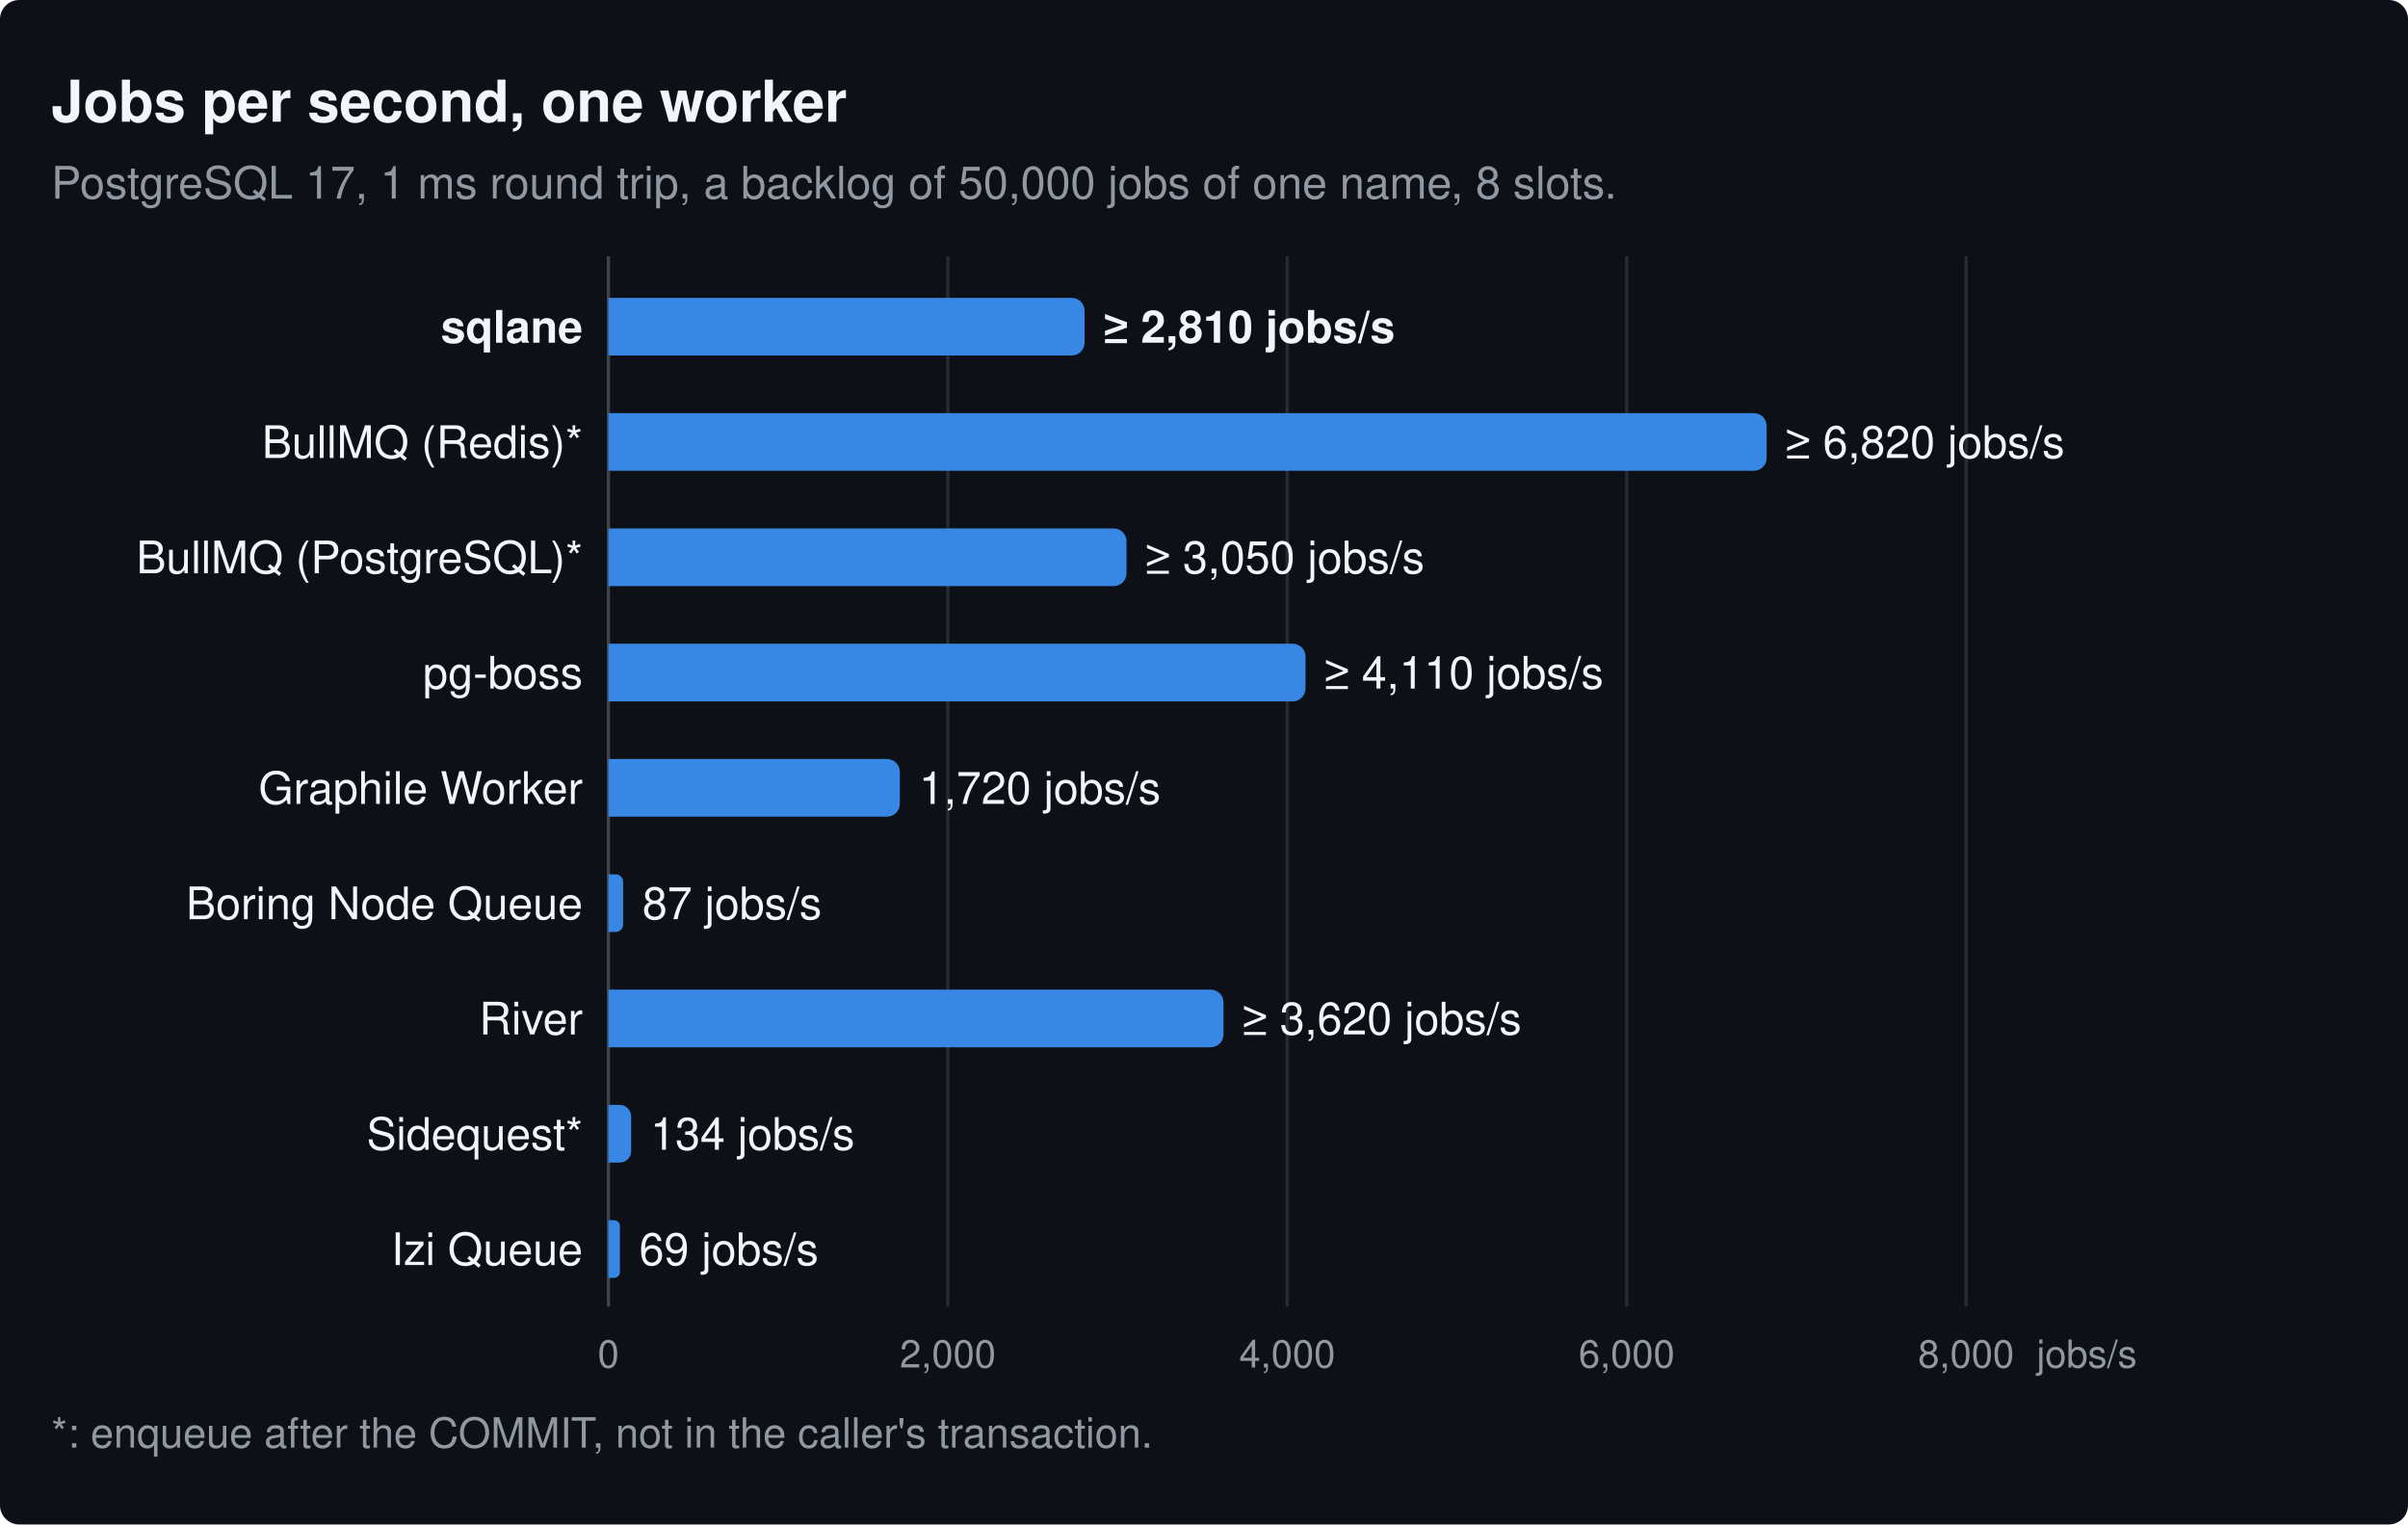
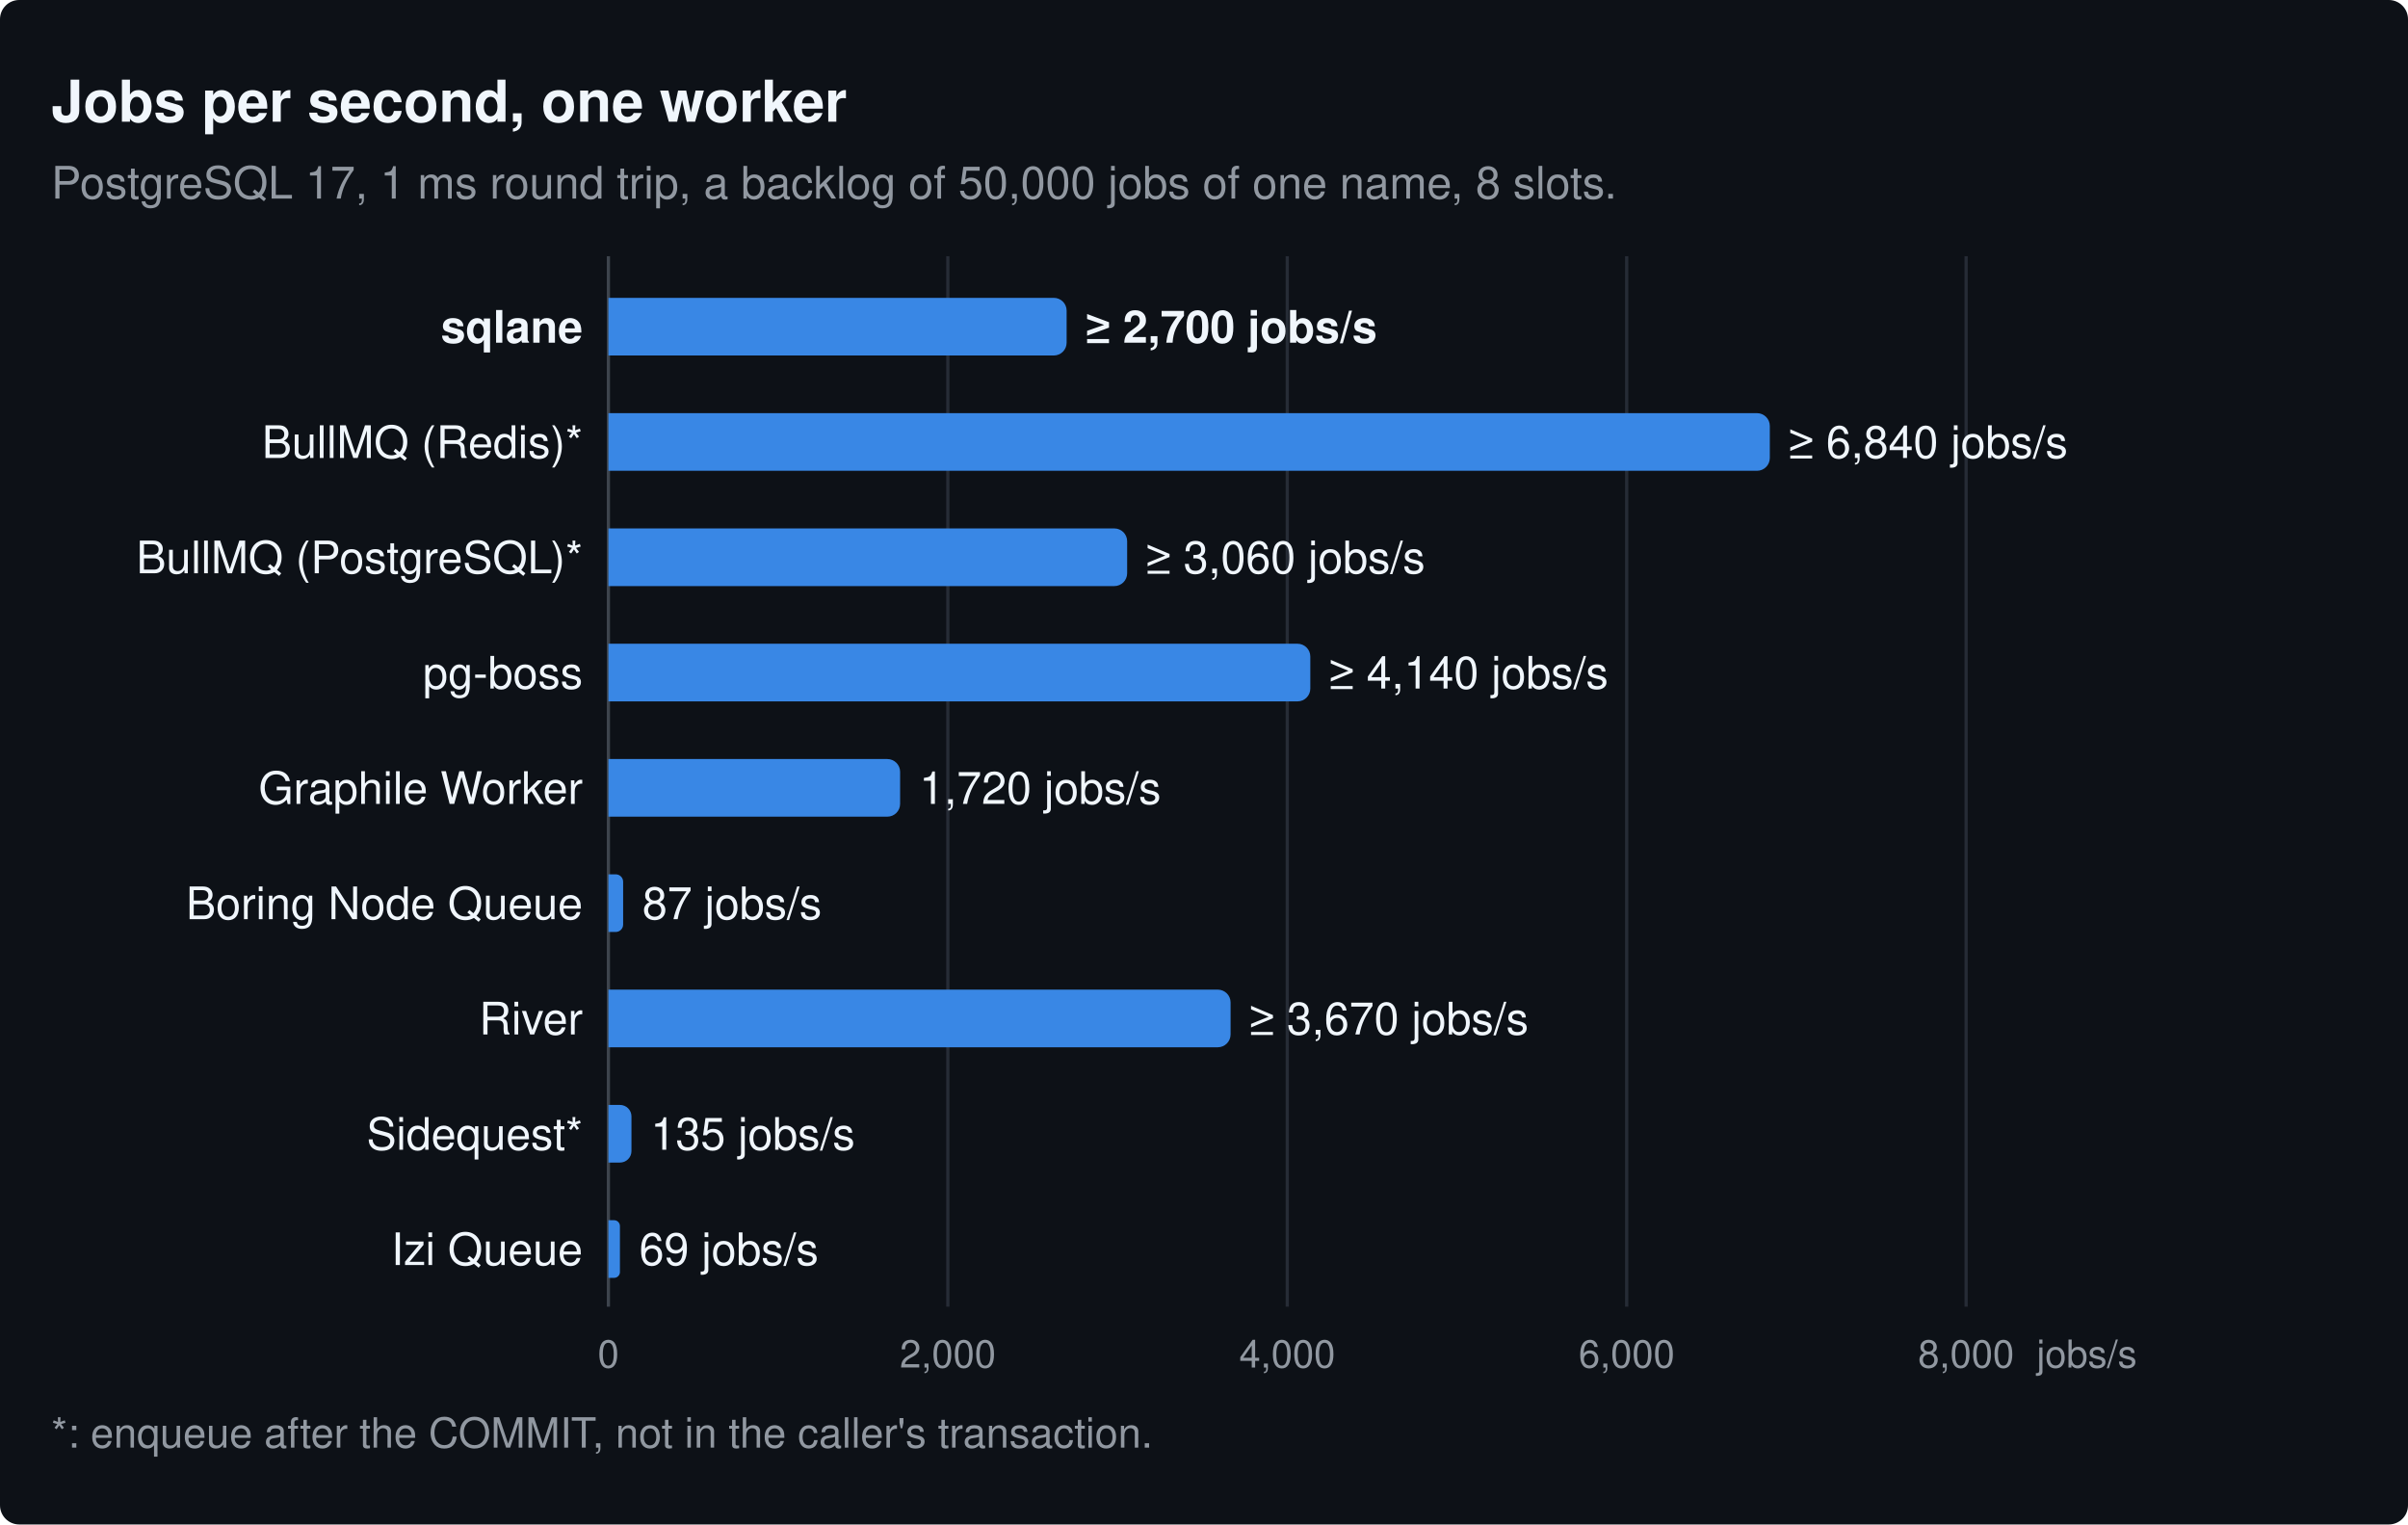
<svg xmlns="http://www.w3.org/2000/svg" width="752" height="476" viewBox="0 0 752 476" font-family="-apple-system, BlinkMacSystemFont, 'Segoe UI', Helvetica, Arial, sans-serif" role="img" aria-label="Jobs per second, one worker">
  <rect width="752" height="476" rx="6" fill="#0d1117" />
  <g transform="translate(16 16)">
    <text x="0" y="22" font-size="18" font-weight="600" fill="#f0f6fc">Jobs per second, one worker</text>
    <text x="0" y="46" font-size="14" fill="#9198a1">PostgreSQL 17, 1 ms round trip, a backlog of 50,000 jobs of one name, 8 slots.</text>
    <line x1="174.0" y1="64" x2="174.0" y2="392" stroke="#3d444d" />
    <text x="174.0" y="411" font-size="12" fill="#9198a1" text-anchor="middle">0</text>
    <line x1="280.0" y1="64" x2="280.0" y2="392" stroke="#262c36" />
    <text x="280.0" y="411" font-size="12" fill="#9198a1" text-anchor="middle">2,000</text>
    <line x1="386.0" y1="64" x2="386.0" y2="392" stroke="#262c36" />
    <text x="386.0" y="411" font-size="12" fill="#9198a1" text-anchor="middle">4,000</text>
    <line x1="492.0" y1="64" x2="492.0" y2="392" stroke="#262c36" />
    <text x="492.0" y="411" font-size="12" fill="#9198a1" text-anchor="middle">6,000</text>
    <line x1="598.0" y1="64" x2="598.0" y2="392" stroke="#262c36" />
    <text x="598.0" y="411" font-size="12" fill="#9198a1" text-anchor="middle">8,000</text>
    <text x="620" y="411" font-size="12" fill="#9198a1">jobs/s</text>
    <text x="0" y="436" font-size="13" fill="#9198a1">*: enqueue after the COMMIT, not in the caller's transaction.</text>
    <text x="166" y="91" font-size="14" fill="#f0f6fc" text-anchor="end" font-weight="600">sqlane</text>
-     <path d="M174,77H318.7A4,4 0 0 1 322.7,81V91A4,4 0 0 1 318.7,95H174Z" fill="#3987e5" />
-     <text x="328.7" y="91" font-size="14" fill="#f0f6fc" font-weight="600">≥ 2,810 jobs/s</text>
+     <path d="M174,77H313.1A4,4 0 0 1 317.1,81V91A4,4 0 0 1 313.1,95H174Z" fill="#3987e5" />
+     <text x="323.1" y="91" font-size="14" fill="#f0f6fc" font-weight="600">≥ 2,700 jobs/s</text>
    <text x="166" y="127" font-size="14" fill="#f0f6fc" text-anchor="end">BullMQ (Redis)*</text>
-     <path d="M174,113H531.7A4,4 0 0 1 535.7,117V127A4,4 0 0 1 531.7,131H174Z" fill="#3987e5" />
-     <text x="541.7" y="127" font-size="14" fill="#f0f6fc">≥ 6,820 jobs/s</text>
+     <path d="M174,113H532.7A4,4 0 0 1 536.7,117V127A4,4 0 0 1 532.7,131H174Z" fill="#3987e5" />
+     <text x="542.7" y="127" font-size="14" fill="#f0f6fc">≥ 6,840 jobs/s</text>
    <text x="166" y="163" font-size="14" fill="#f0f6fc" text-anchor="end">BullMQ (PostgreSQL)*</text>
-     <path d="M174,149H331.8A4,4 0 0 1 335.8,153V163A4,4 0 0 1 331.8,167H174Z" fill="#3987e5" />
-     <text x="341.8" y="163" font-size="14" fill="#f0f6fc">≥ 3,050 jobs/s</text>
+     <path d="M174,149H332.0A4,4 0 0 1 336.0,153V163A4,4 0 0 1 332.0,167H174Z" fill="#3987e5" />
+     <text x="342.0" y="163" font-size="14" fill="#f0f6fc">≥ 3,060 jobs/s</text>
    <text x="166" y="199" font-size="14" fill="#f0f6fc" text-anchor="end">pg-boss</text>
-     <path d="M174,185H387.7A4,4 0 0 1 391.7,189V199A4,4 0 0 1 387.7,203H174Z" fill="#3987e5" />
-     <text x="397.7" y="199" font-size="14" fill="#f0f6fc">≥ 4,110 jobs/s</text>
+     <path d="M174,185H389.2A4,4 0 0 1 393.2,189V199A4,4 0 0 1 389.2,203H174Z" fill="#3987e5" />
+     <text x="399.2" y="199" font-size="14" fill="#f0f6fc">≥ 4,140 jobs/s</text>
    <text x="166" y="235" font-size="14" fill="#f0f6fc" text-anchor="end">Graphile Worker</text>
-     <path d="M174,221H261.0A4,4 0 0 1 265.0,225V235A4,4 0 0 1 261.0,239H174Z" fill="#3987e5" />
-     <text x="271.0" y="235" font-size="14" fill="#f0f6fc">1,720 jobs/s</text>
+     <path d="M174,221H261.1A4,4 0 0 1 265.1,225V235A4,4 0 0 1 261.1,239H174Z" fill="#3987e5" />
+     <text x="271.1" y="235" font-size="14" fill="#f0f6fc">1,720 jobs/s</text>
    <text x="166" y="271" font-size="14" fill="#f0f6fc" text-anchor="end">Boring Node Queue</text>
-     <path d="M174,257H176.3A2.315,2.315 0 0 1 178.6,259.315V272.685A2.315,2.315 0 0 1 176.3,275H174Z" fill="#3987e5" />
+     <path d="M174,257H176.3A2.316,2.316 0 0 1 178.6,259.316V272.684A2.316,2.316 0 0 1 176.3,275H174Z" fill="#3987e5" />
    <text x="184.6" y="271" font-size="14" fill="#f0f6fc">87 jobs/s</text>
    <text x="166" y="307" font-size="14" fill="#f0f6fc" text-anchor="end">River</text>
-     <path d="M174,293H362.1A4,4 0 0 1 366.1,297V307A4,4 0 0 1 362.1,311H174Z" fill="#3987e5" />
-     <text x="372.1" y="307" font-size="14" fill="#f0f6fc">≥ 3,620 jobs/s</text>
+     <path d="M174,293H364.3A4,4 0 0 1 368.3,297V307A4,4 0 0 1 364.3,311H174Z" fill="#3987e5" />
+     <text x="374.3" y="307" font-size="14" fill="#f0f6fc">≥ 3,670 jobs/s</text>
    <text x="166" y="343" font-size="14" fill="#f0f6fc" text-anchor="end">Sidequest*</text>
-     <path d="M174,329H177.6A3.56,3.56 0 0 1 181.1,332.56V343.44A3.56,3.56 0 0 1 177.6,347H174Z" fill="#3987e5" />
-     <text x="187.1" y="343" font-size="14" fill="#f0f6fc">134 jobs/s</text>
+     <path d="M174,329H177.6A3.581,3.581 0 0 1 181.2,332.581V343.419A3.581,3.581 0 0 1 177.6,347H174Z" fill="#3987e5" />
+     <text x="187.2" y="343" font-size="14" fill="#f0f6fc">135 jobs/s</text>
    <text x="166" y="379" font-size="14" fill="#f0f6fc" text-anchor="end">Izi Queue</text>
    <path d="M174,365H175.8A1.822,1.822 0 0 1 177.6,366.822V381.178A1.822,1.822 0 0 1 175.8,383H174Z" fill="#3987e5" />
    <text x="183.6" y="379" font-size="14" fill="#f0f6fc">69 jobs/s</text>
  </g>
</svg>
